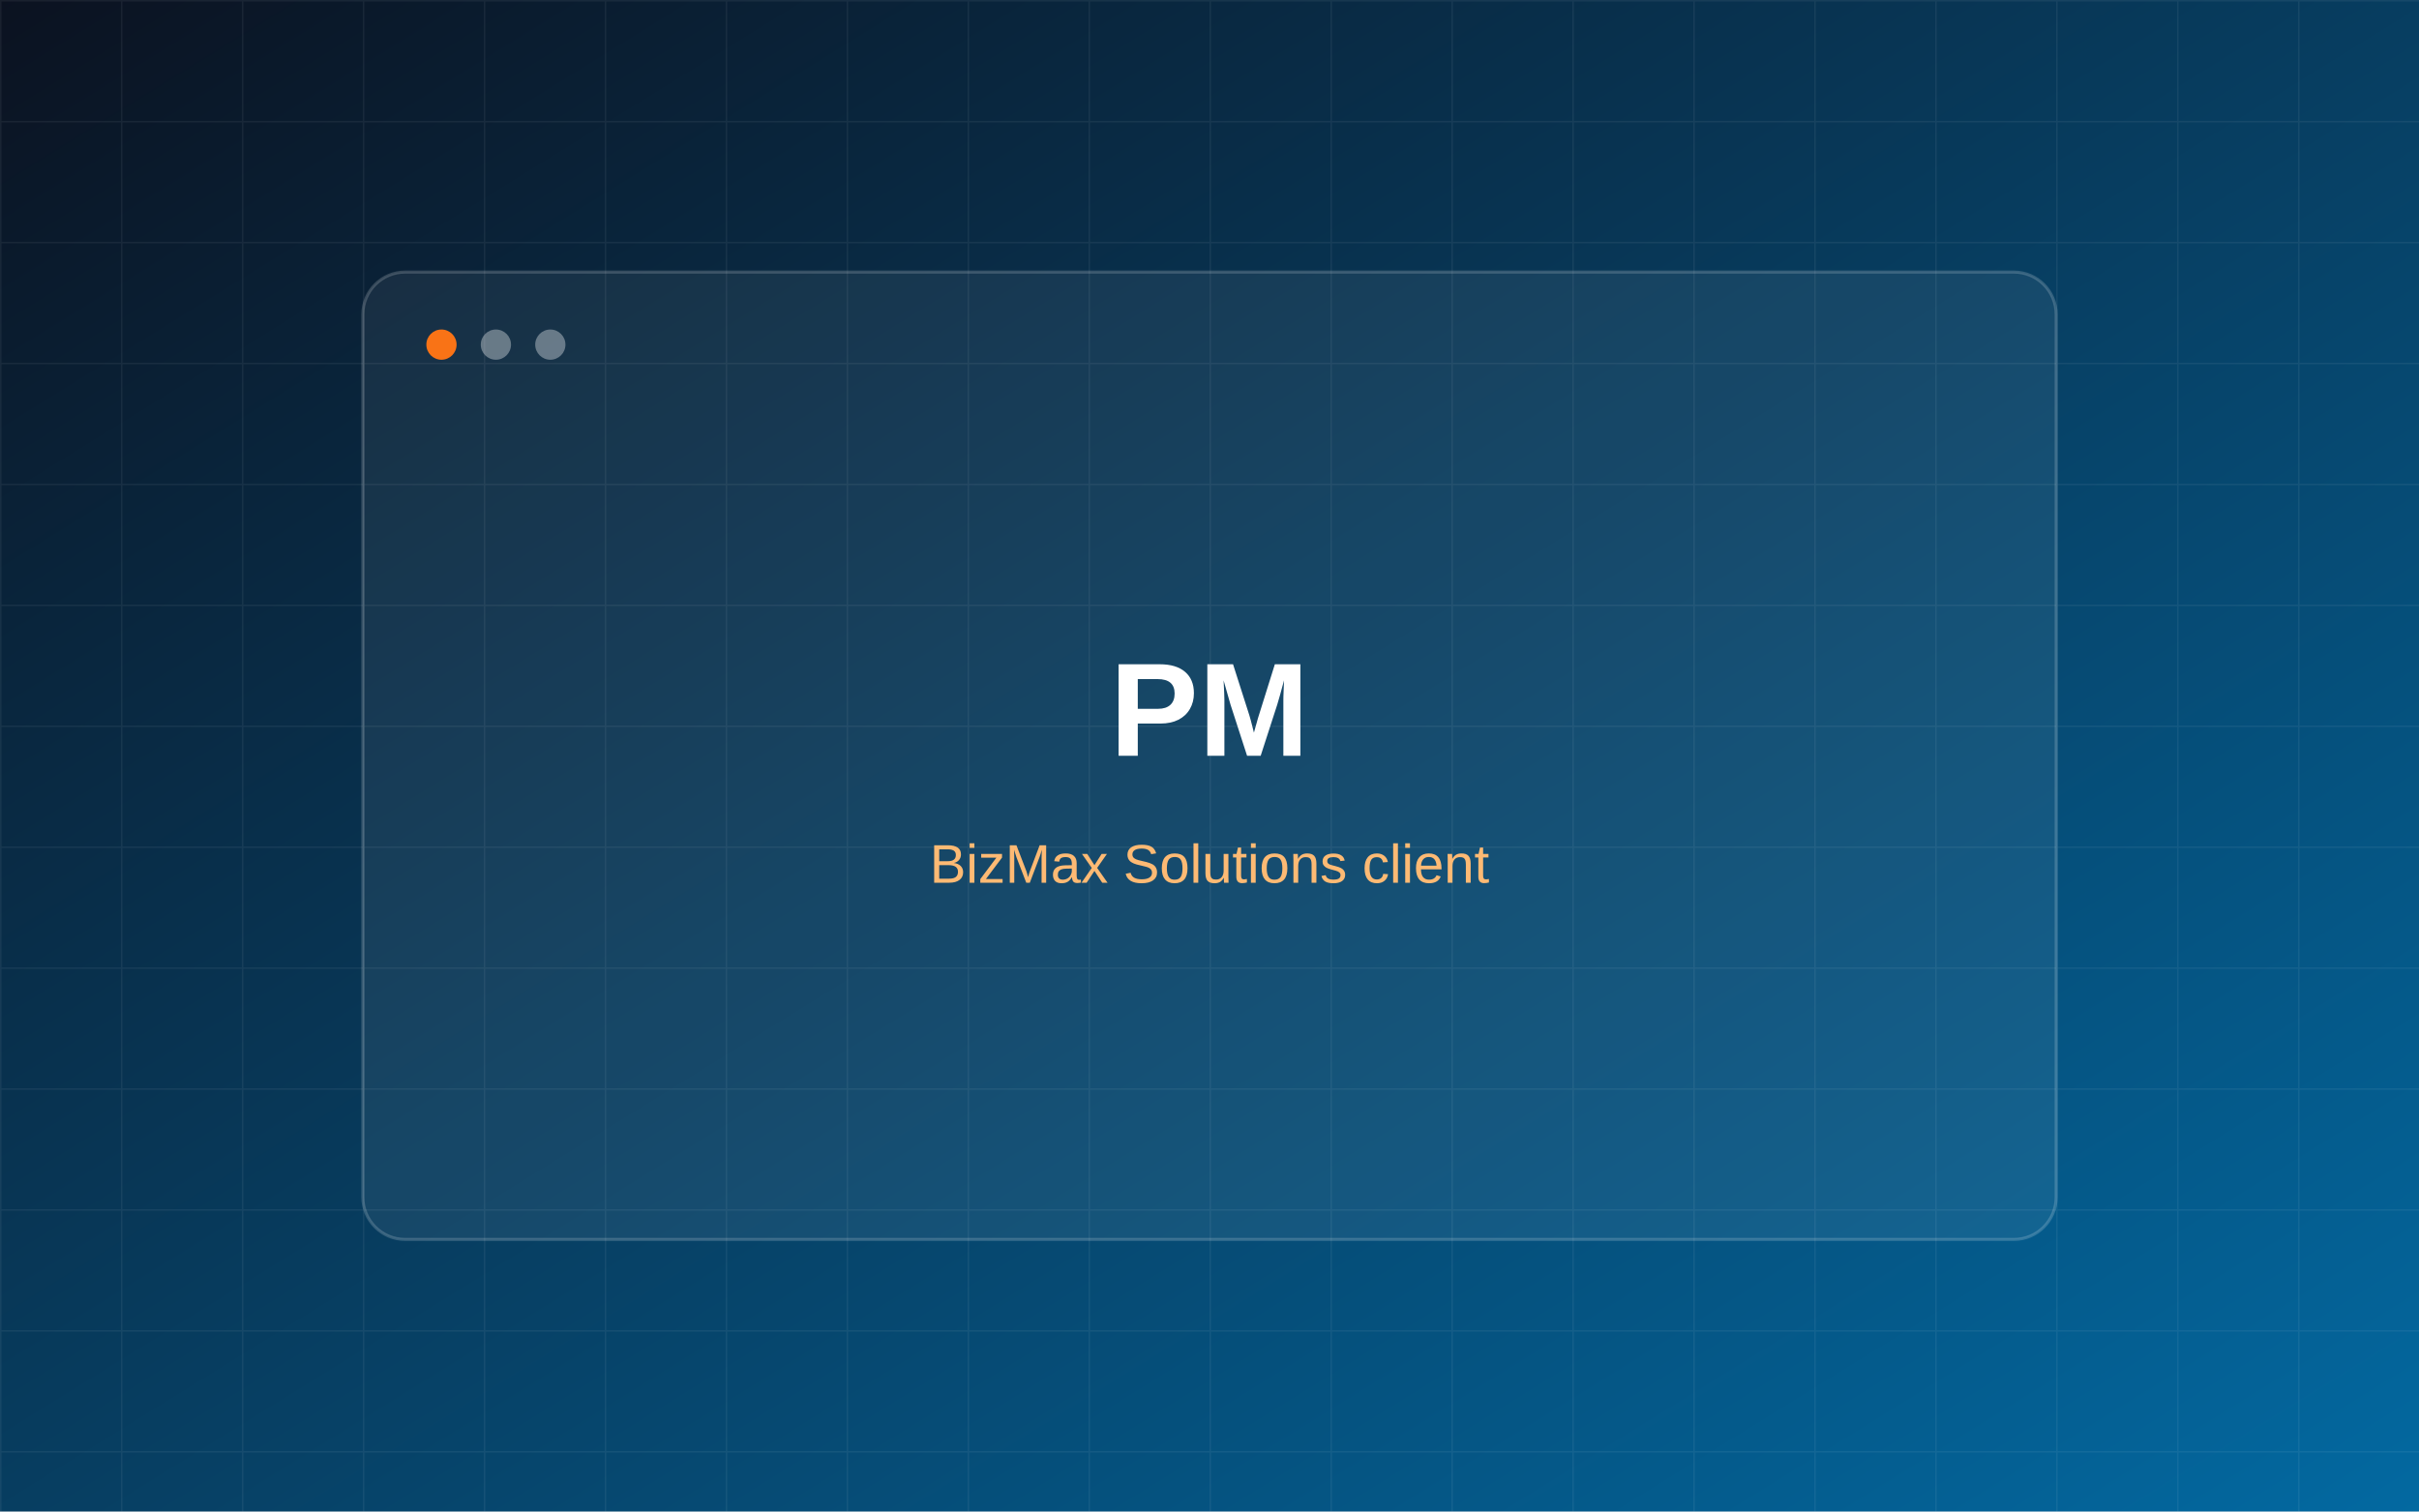
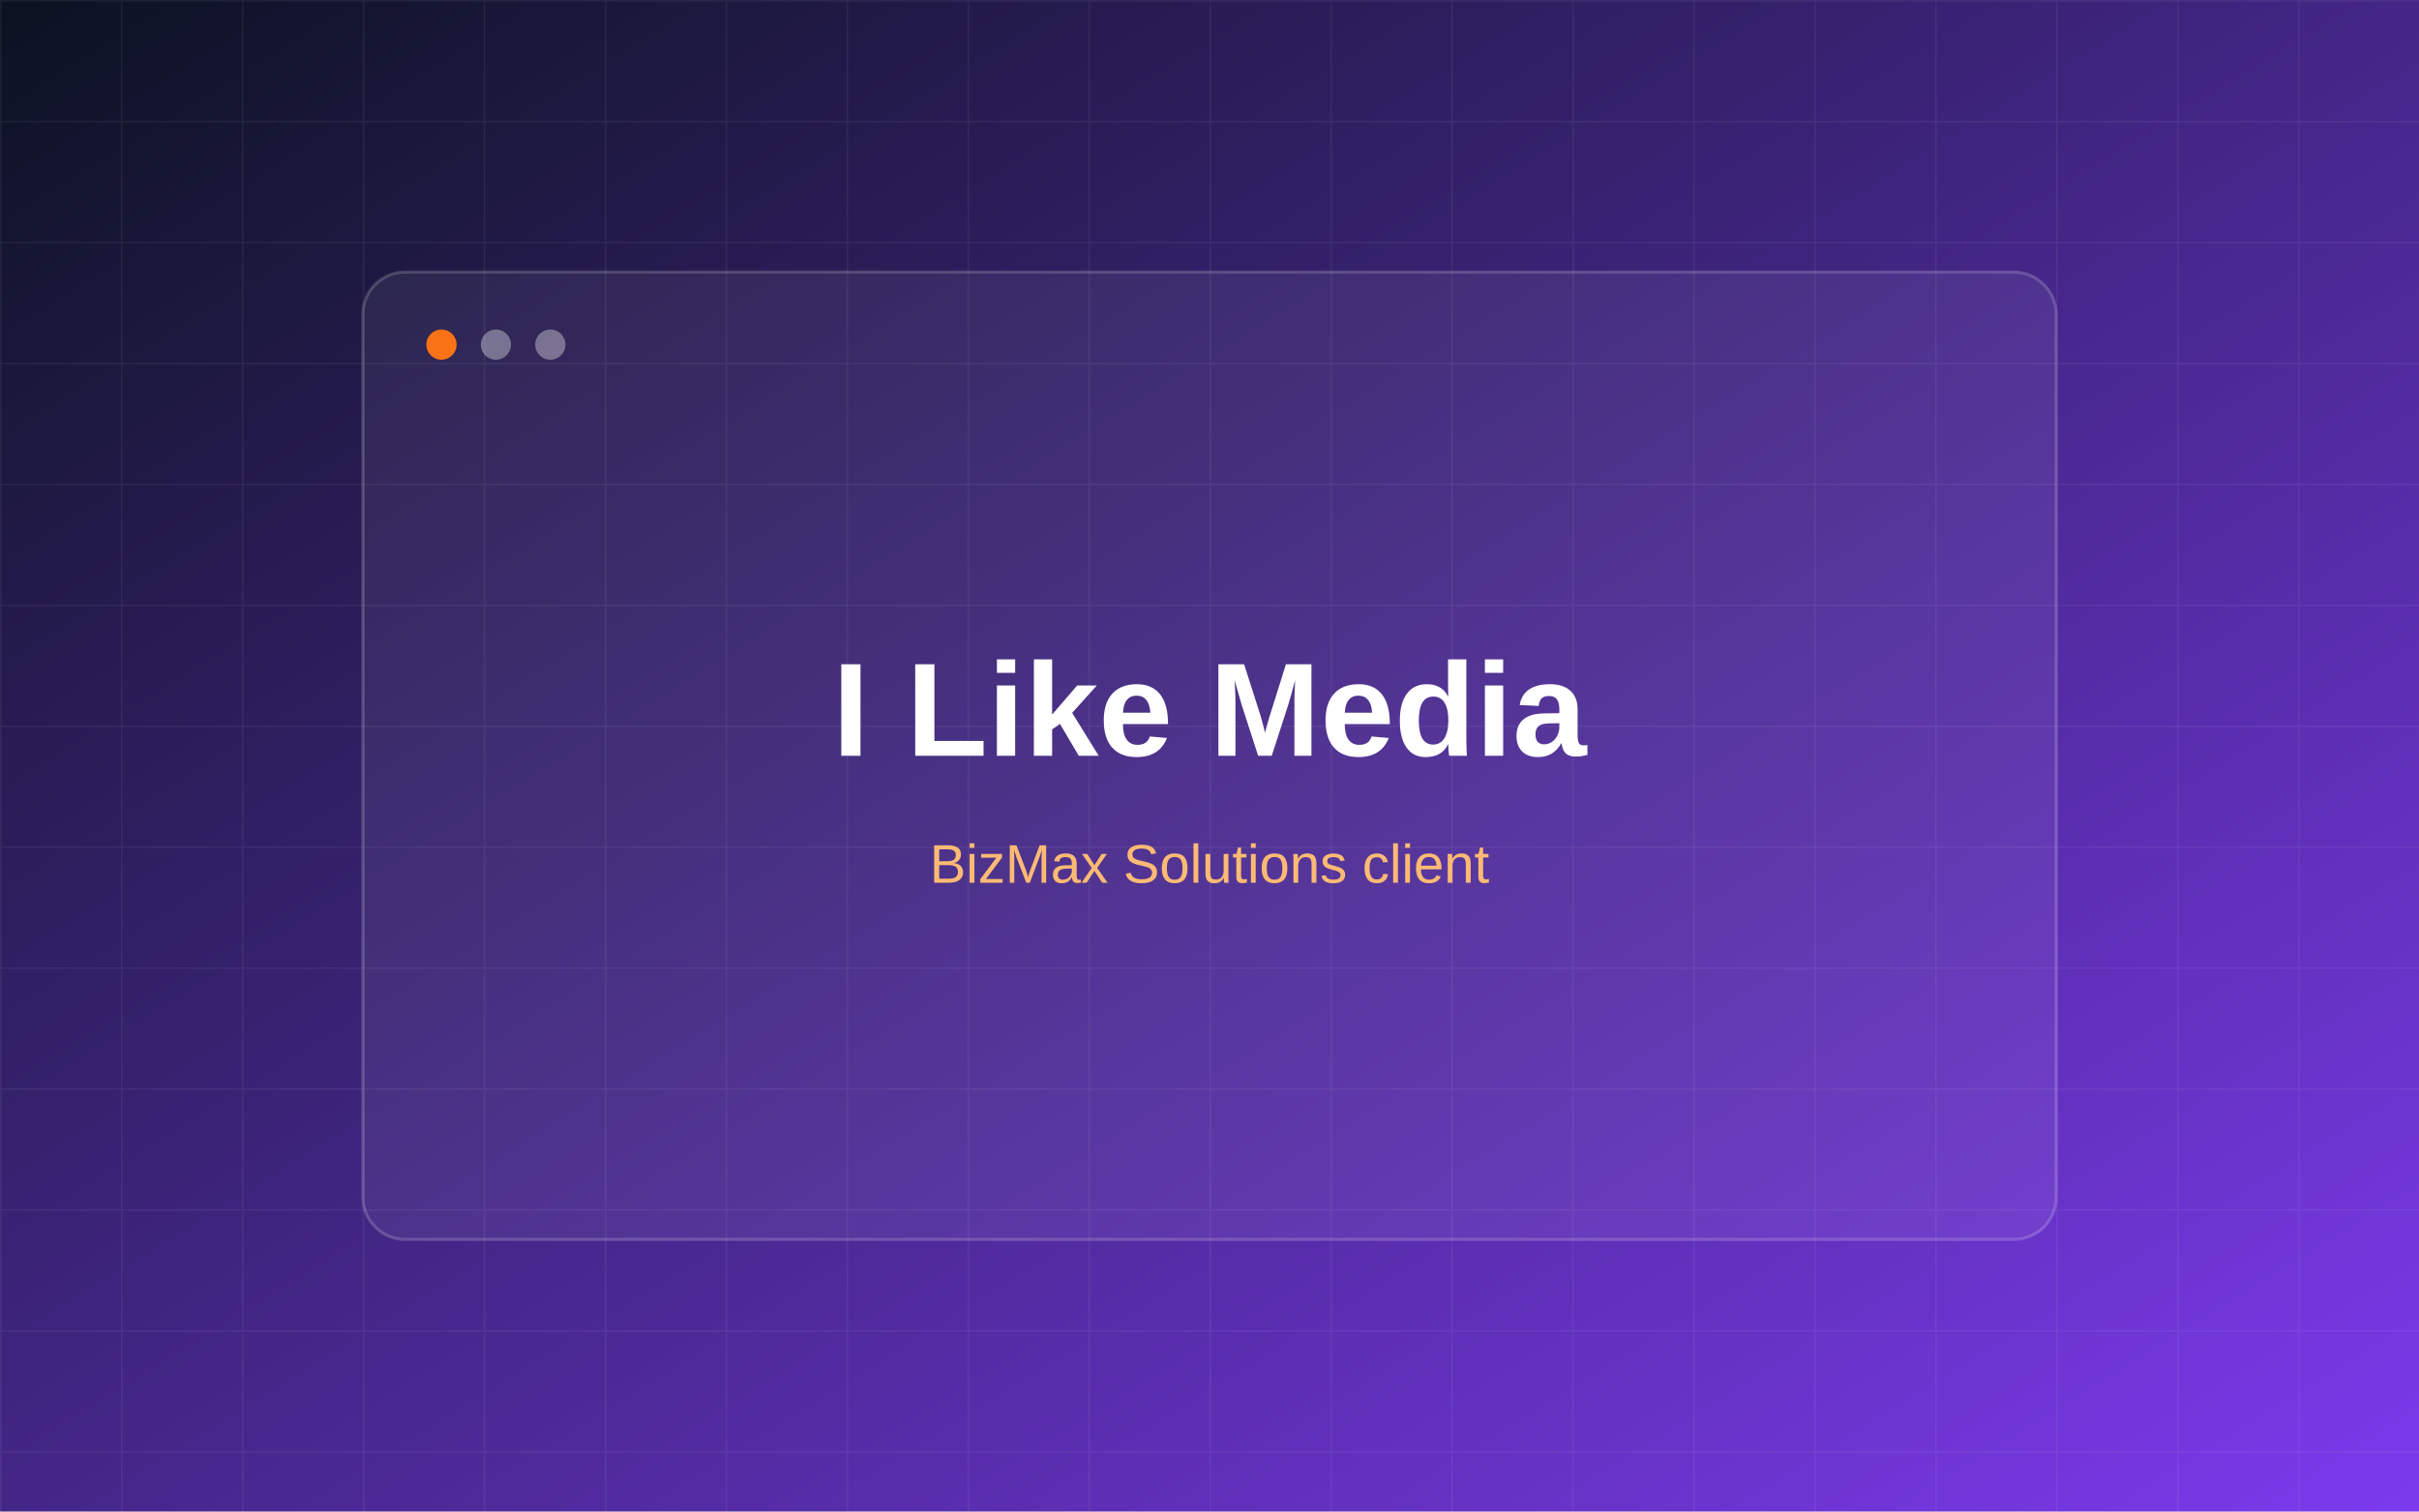
- <svg xmlns="http://www.w3.org/2000/svg" width="800" height="500" viewBox="0 0 800 500" role="img" aria-label="PM">
+ <svg xmlns="http://www.w3.org/2000/svg" width="800" height="500" viewBox="0 0 800 500" role="img" aria-label="I Like Media">
  <defs>
    <linearGradient id="g" x1="0" y1="0" x2="1" y2="1">
      <stop offset="0" stop-color="#0b1220" />
-       <stop offset="1" stop-color="#0369a1" />
+       <stop offset="1" stop-color="#7c3aed" />
    </linearGradient>
    <pattern id="p" width="40" height="40" patternUnits="userSpaceOnUse">
      <path d="M40 0H0V40" fill="none" stroke="#ffffff" stroke-opacity=".06" />
    </pattern>
  </defs>
  <rect width="800" height="500" fill="url(#g)" />
  <rect width="800" height="500" fill="url(#p)" />
  <rect x="120" y="90" width="560" height="320" rx="14" fill="#ffffff" fill-opacity=".06" stroke="#ffffff" stroke-opacity=".18" />
  <circle cx="146" cy="114" r="5" fill="#f97316" />
  <circle cx="164" cy="114" r="5" fill="#ffffff" fill-opacity=".35" />
  <circle cx="182" cy="114" r="5" fill="#ffffff" fill-opacity=".35" />
-   <text x="400" y="250" text-anchor="middle" font-family="Poppins, Segoe UI, Arial, sans-serif" font-size="44" font-weight="800" fill="#ffffff">PM</text>
+   <text x="400" y="250" text-anchor="middle" font-family="Poppins, Segoe UI, Arial, sans-serif" font-size="44" font-weight="800" fill="#ffffff">I Like Media</text>
  <text x="400" y="292" text-anchor="middle" font-family="Poppins, Segoe UI, Arial, sans-serif" font-size="18" font-weight="500" fill="#fdba74">BizMax Solutions client</text>
</svg>
